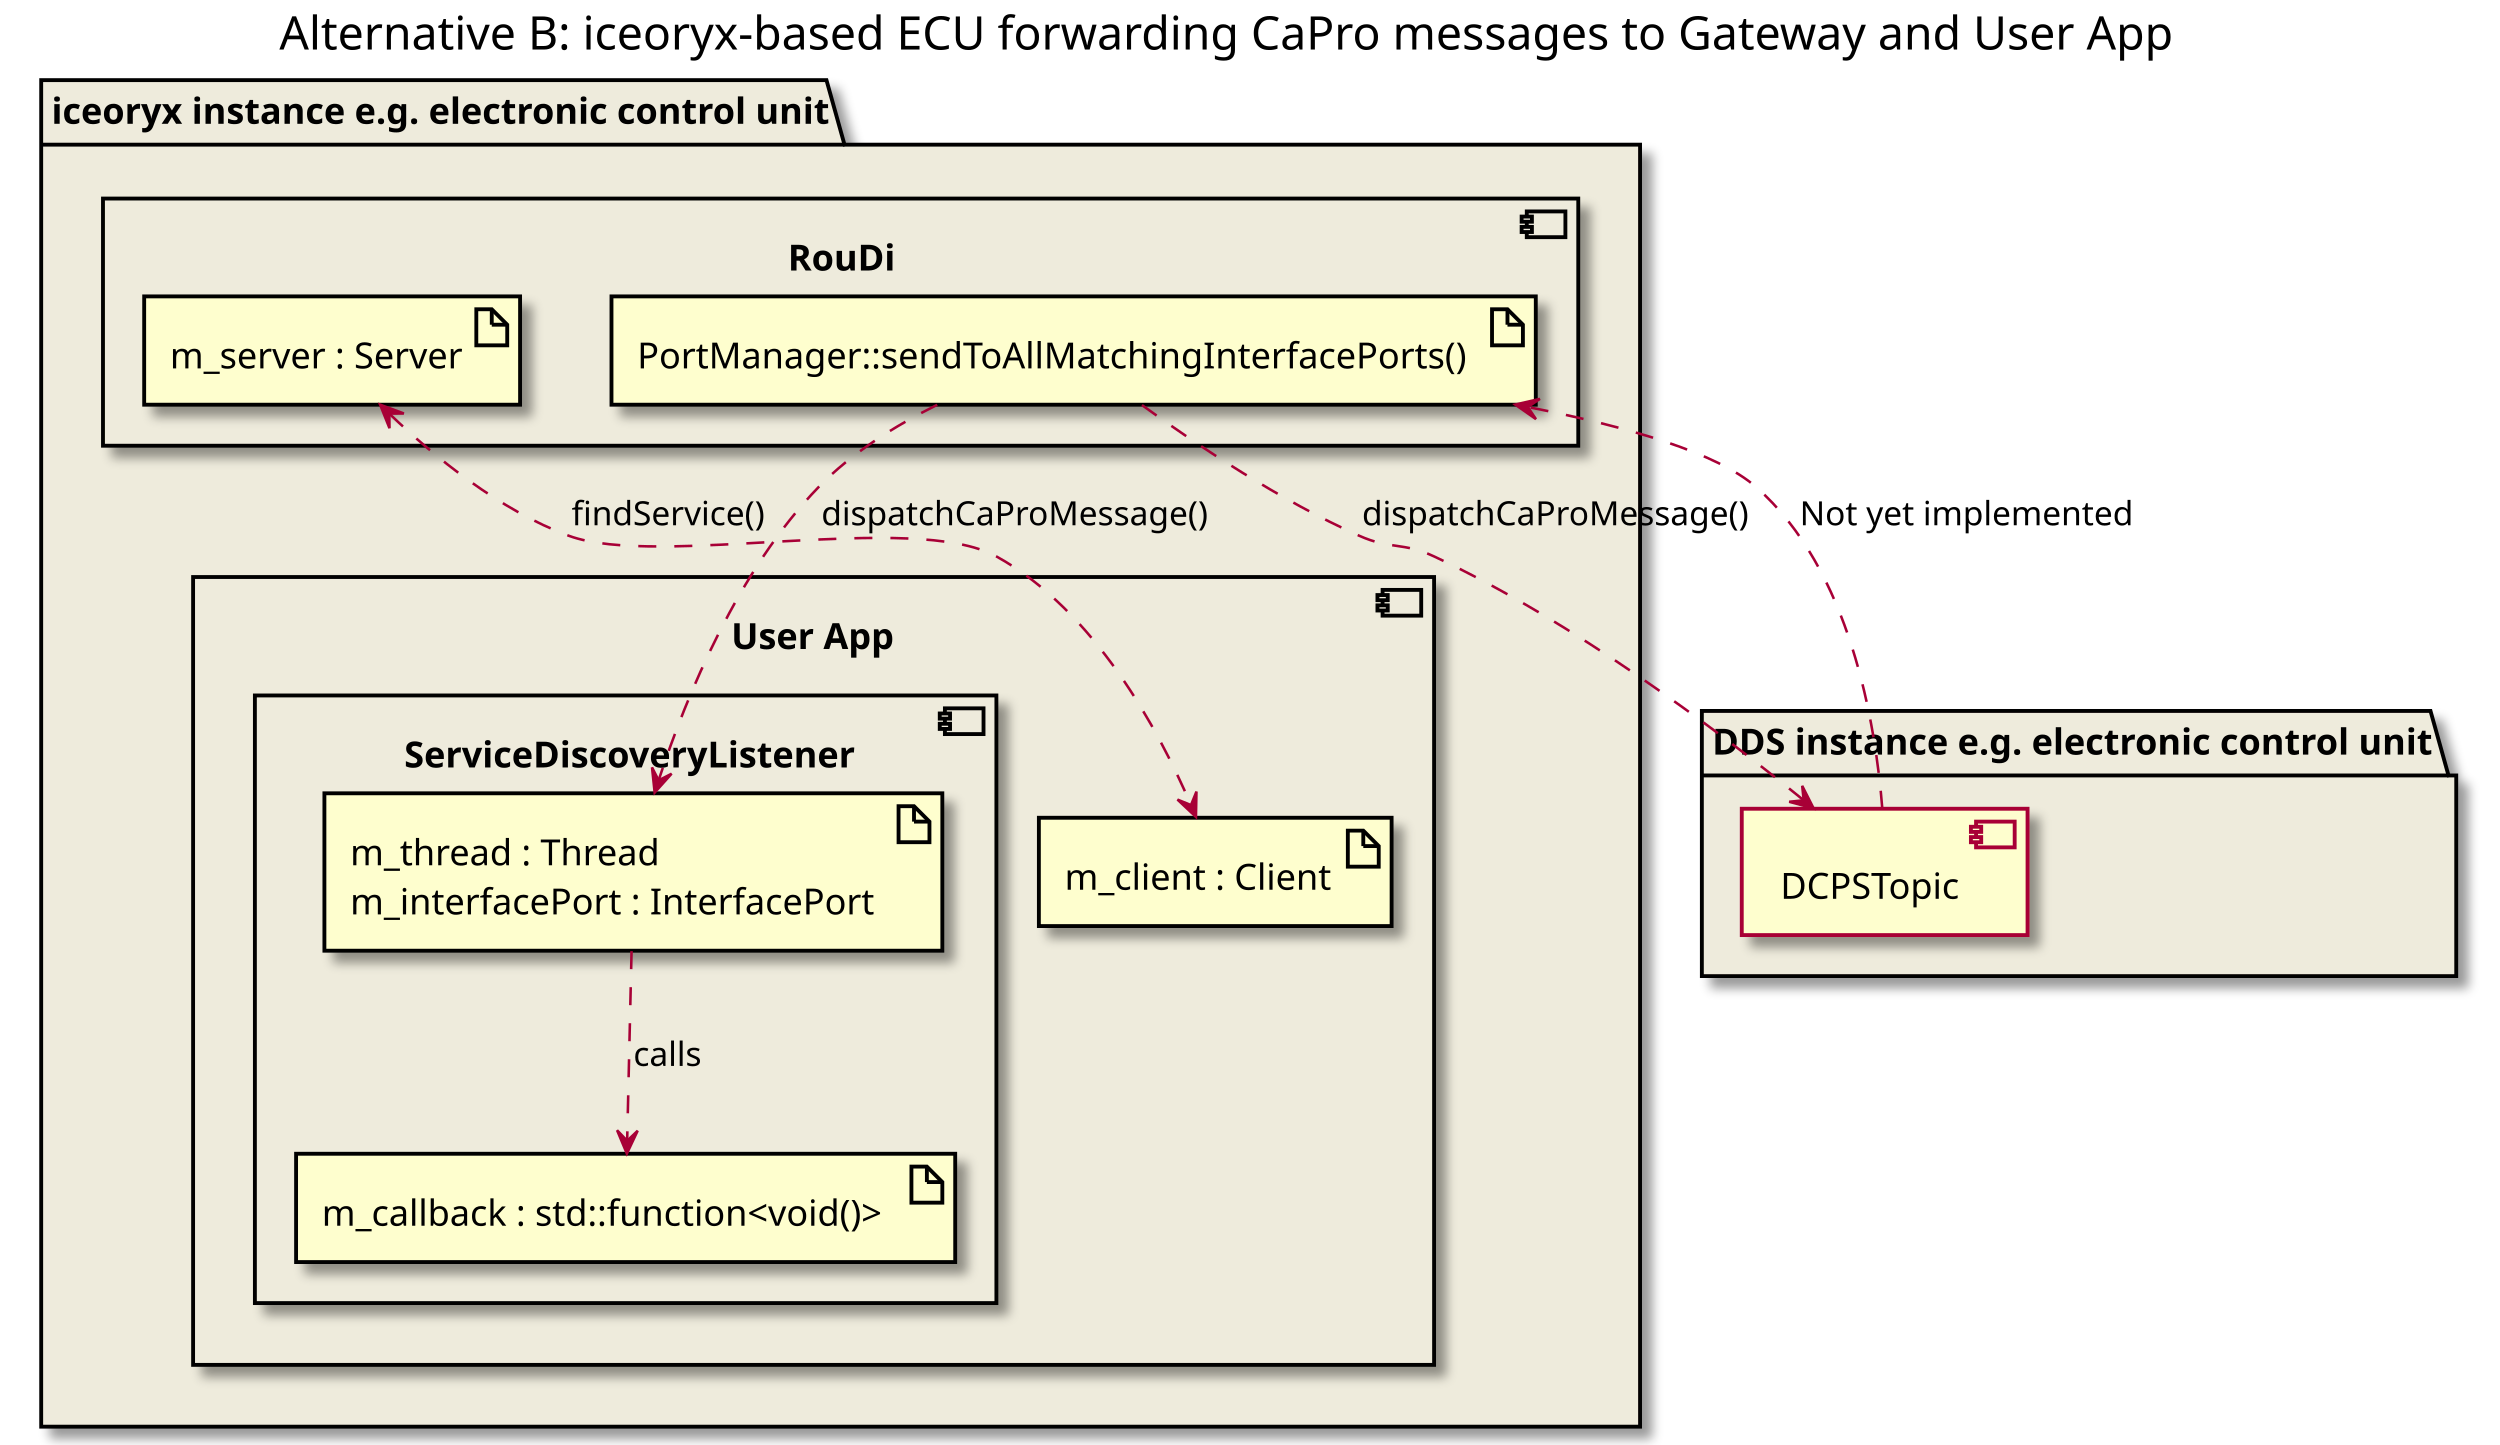
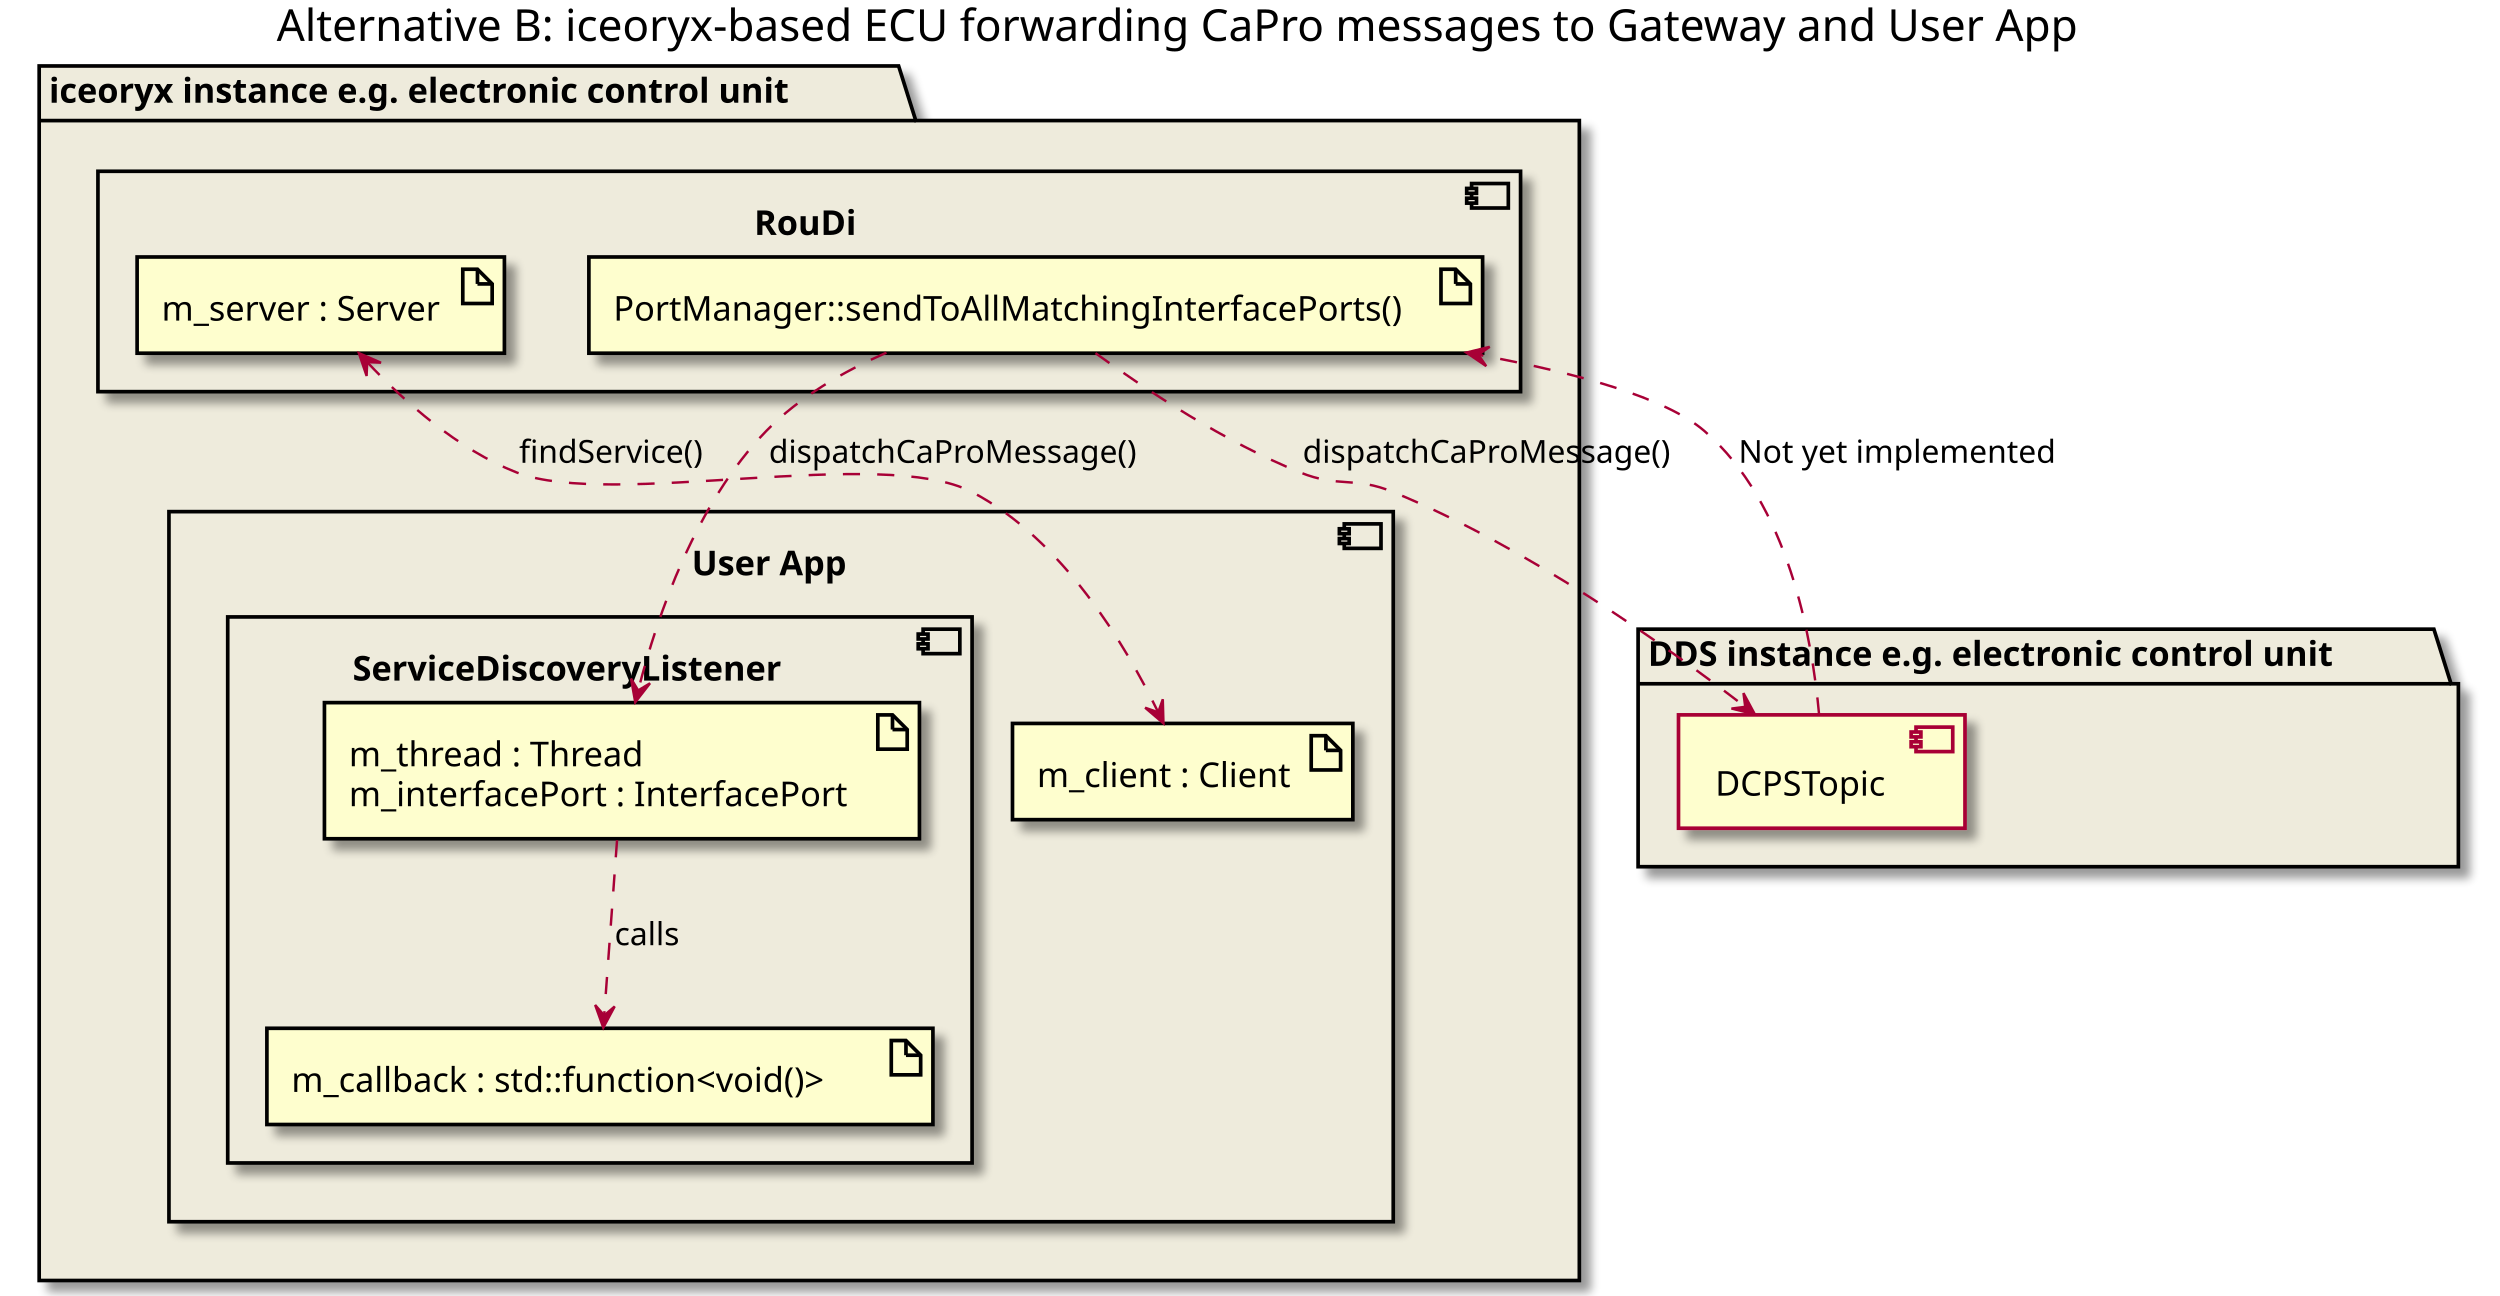
- <svg xmlns="http://www.w3.org/2000/svg" contentScriptType="application/ecmascript" contentStyleType="text/css" height="561px" preserveAspectRatio="none" style="width:971px;height:561px;background:#EEEBDC;" version="1.1" viewBox="0 0 971 561" width="971px" zoomAndPan="magnify">
+ <svg xmlns="http://www.w3.org/2000/svg" contentScriptType="application/ecmascript" contentStyleType="text/css" height="529px" preserveAspectRatio="none" style="width:1021px;height:529px;background:#EEEBDC;" version="1.1" viewBox="0 0 1021 529" width="1021px" zoomAndPan="magnify">
  <defs>
    <filter height="300%" id="f1x1akxmtm2wjw" width="300%" x="-1" y="-1">
      <feGaussianBlur result="blurOut" stdDeviation="2.0" />
      <feColorMatrix in="blurOut" result="blurOut2" type="matrix" values="0 0 0 0 0 0 0 0 0 0 0 0 0 0 0 0 0 0 .4 0" />
      <feOffset dx="4.0" dy="4.0" in="blurOut2" result="blurOut3" />
      <feBlend in="SourceGraphic" in2="blurOut3" mode="normal" />
    </filter>
  </defs>
  <g>
-     <text fill="#000000" font-family="sans-serif" font-size="18" lengthAdjust="spacing" textLength="741" x="108.5" y="19.242">Alternative B: iceoryx-based ECU forwarding CaPro messages to Gateway and User App</text>
-     <polygon fill="#EEEBDC" filter="url(#f1x1akxmtm2wjw)" points="16,31.118,321,31.118,328,56.186,637,56.186,637,554.118,16,554.118,16,31.118" style="stroke:#000000;stroke-width:1.5;" />
-     <line style="stroke:#000000;stroke-width:1.5;" x1="16" x2="328" y1="56.186" y2="56.186" />
-     <text fill="#000000" font-family="sans-serif" font-size="14" font-weight="bold" lengthAdjust="spacing" textLength="299" x="20" y="48.084">iceoryx instance e.g. electronic control unit</text>
-     <rect fill="#EEEBDC" filter="url(#f1x1akxmtm2wjw)" height="96" style="stroke:#000000;stroke-width:1.5;" width="573" x="40" y="77.118" />
-     <rect fill="#EEEBDC" height="10" style="stroke:#000000;stroke-width:1.5;" width="15" x="593" y="82.118" />
-     <rect fill="#EEEBDC" height="2" style="stroke:#000000;stroke-width:1.5;" width="4" x="591" y="84.118" />
-     <rect fill="#EEEBDC" height="2" style="stroke:#000000;stroke-width:1.5;" width="4" x="591" y="88.118" />
-     <text fill="#000000" font-family="sans-serif" font-size="14" font-weight="bold" lengthAdjust="spacing" textLength="41" x="306" y="105.084">RouDi</text>
-     <rect fill="#EEEBDC" filter="url(#f1x1akxmtm2wjw)" height="306" style="stroke:#000000;stroke-width:1.5;" width="482" x="75" y="224.118" />
-     <rect fill="#EEEBDC" height="10" style="stroke:#000000;stroke-width:1.5;" width="15" x="537" y="229.118" />
-     <rect fill="#EEEBDC" height="2" style="stroke:#000000;stroke-width:1.5;" width="4" x="535" y="231.118" />
-     <rect fill="#EEEBDC" height="2" style="stroke:#000000;stroke-width:1.5;" width="4" x="535" y="235.118" />
-     <text fill="#000000" font-family="sans-serif" font-size="14" font-weight="bold" lengthAdjust="spacing" textLength="64" x="284" y="252.084">User App</text>
-     <rect fill="#EEEBDC" filter="url(#f1x1akxmtm2wjw)" height="236" style="stroke:#000000;stroke-width:1.5;" width="288" x="99" y="270.118" />
-     <rect fill="#EEEBDC" height="10" style="stroke:#000000;stroke-width:1.5;" width="15" x="367" y="275.118" />
-     <rect fill="#EEEBDC" height="2" style="stroke:#000000;stroke-width:1.5;" width="4" x="365" y="277.118" />
-     <rect fill="#EEEBDC" height="2" style="stroke:#000000;stroke-width:1.5;" width="4" x="365" y="281.118" />
-     <text fill="#000000" font-family="sans-serif" font-size="14" font-weight="bold" lengthAdjust="spacing" textLength="172" x="157" y="298.084">ServiceDiscoveryListener</text>
-     <polygon fill="#EEEBDC" filter="url(#f1x1akxmtm2wjw)" points="661,276.118,944,276.118,951,301.186,954,301.186,954,379.118,661,379.118,661,276.118" style="stroke:#000000;stroke-width:1.5;" />
-     <line style="stroke:#000000;stroke-width:1.5;" x1="661" x2="951" y1="301.186" y2="301.186" />
-     <text fill="#000000" font-family="sans-serif" font-size="14" font-weight="bold" lengthAdjust="spacing" textLength="277" x="665" y="293.084">DDS instance e.g. electronic control unit</text>
-     <rect fill="#FEFECE" filter="url(#f1x1akxmtm2wjw)" height="42.068" style="stroke:#000000;stroke-width:1.5;" width="359" x="237.5" y="115.118" />
-     <polygon fill="#FEFECE" points="579.5,120.118,579.5,134.118,591.5,134.118,591.5,126.118,585.5,120.118,579.5,120.118" style="stroke:#000000;stroke-width:1.5;" />
-     <line style="stroke:#000000;stroke-width:1.5;" x1="585.5" x2="585.5" y1="120.118" y2="126.118" />
-     <line style="stroke:#000000;stroke-width:1.5;" x1="591.5" x2="585.5" y1="126.118" y2="126.118" />
-     <text fill="#000000" font-family="sans-serif" font-size="14" lengthAdjust="spacing" textLength="329" x="247.5" y="143.084">PortManager::sendToAllMatchingInterfacePorts()</text>
-     <rect fill="#FEFECE" filter="url(#f1x1akxmtm2wjw)" height="42.068" style="stroke:#000000;stroke-width:1.5;" width="146" x="56" y="115.118" />
-     <polygon fill="#FEFECE" points="185,120.118,185,134.118,197,134.118,197,126.118,191,120.118,185,120.118" style="stroke:#000000;stroke-width:1.5;" />
-     <line style="stroke:#000000;stroke-width:1.5;" x1="191" x2="191" y1="120.118" y2="126.118" />
-     <line style="stroke:#000000;stroke-width:1.5;" x1="197" x2="191" y1="126.118" y2="126.118" />
-     <text fill="#000000" font-family="sans-serif" font-size="14" lengthAdjust="spacing" textLength="116" x="66" y="143.084">m_server : Server</text>
-     <rect fill="#FEFECE" filter="url(#f1x1akxmtm2wjw)" height="42.068" style="stroke:#000000;stroke-width:1.5;" width="137" x="403.5" y="317.618" />
-     <polygon fill="#FEFECE" points="523.5,322.618,523.5,336.618,535.5,336.618,535.5,328.618,529.5,322.618,523.5,322.618" style="stroke:#000000;stroke-width:1.5;" />
-     <line style="stroke:#000000;stroke-width:1.5;" x1="529.5" x2="529.5" y1="322.618" y2="328.618" />
-     <line style="stroke:#000000;stroke-width:1.5;" x1="535.5" x2="529.5" y1="328.618" y2="328.618" />
-     <text fill="#000000" font-family="sans-serif" font-size="14" lengthAdjust="spacing" textLength="107" x="413.5" y="345.584">m_client : Client</text>
-     <rect fill="#FEFECE" filter="url(#f1x1akxmtm2wjw)" height="61.136" style="stroke:#000000;stroke-width:1.5;" width="240" x="126" y="308.118" />
-     <polygon fill="#FEFECE" points="349,313.118,349,327.118,361,327.118,361,319.118,355,313.118,349,313.118" style="stroke:#000000;stroke-width:1.5;" />
-     <line style="stroke:#000000;stroke-width:1.5;" x1="355" x2="355" y1="313.118" y2="319.118" />
-     <line style="stroke:#000000;stroke-width:1.5;" x1="361" x2="355" y1="319.118" y2="319.118" />
-     <text fill="#000000" font-family="sans-serif" font-size="14" lengthAdjust="spacing" textLength="128" x="136" y="336.084">m_thread  : Thread</text>
-     <text fill="#000000" font-family="sans-serif" font-size="14" lengthAdjust="spacing" textLength="210" x="136" y="355.152">m_interfacePort  : InterfacePort</text>
-     <rect fill="#FEFECE" filter="url(#f1x1akxmtm2wjw)" height="42.068" style="stroke:#000000;stroke-width:1.5;" width="256" x="115" y="448.118" />
-     <polygon fill="#FEFECE" points="354,453.118,354,467.118,366,467.118,366,459.118,360,453.118,354,453.118" style="stroke:#000000;stroke-width:1.5;" />
-     <line style="stroke:#000000;stroke-width:1.5;" x1="360" x2="360" y1="453.118" y2="459.118" />
-     <line style="stroke:#000000;stroke-width:1.5;" x1="366" x2="360" y1="459.118" y2="459.118" />
-     <text fill="#000000" font-family="sans-serif" font-size="14" lengthAdjust="spacing" textLength="226" x="125" y="476.084">m_callback  : std::function&lt;void()&gt;</text>
-     <rect fill="#FEFECE" filter="url(#f1x1akxmtm2wjw)" height="49.068" style="stroke:#A80036;stroke-width:1.5;" width="111" x="676.5" y="314.118" />
-     <rect fill="#FEFECE" height="10" style="stroke:#A80036;stroke-width:1.5;" width="15" x="767.5" y="319.118" />
-     <rect fill="#FEFECE" height="2" style="stroke:#A80036;stroke-width:1.5;" width="4" x="765.5" y="321.118" />
-     <rect fill="#FEFECE" height="2" style="stroke:#A80036;stroke-width:1.5;" width="4" x="765.5" y="325.118" />
-     <text fill="#000000" font-family="sans-serif" font-size="14" lengthAdjust="spacing" textLength="71" x="691.5" y="349.084">DCPSTopic</text>
-     <path d="M443.53,157.328 C465.24,173.058 497.28,194.438 528,208.118 C540.21,213.558 544.89,210.448 557,216.118 C611.23,241.518 666.87,283.398 700.44,310.738 " fill="none" id="discoveryLoop-to-DCPSTopic" style="stroke:#A80036;stroke-width:1.0;stroke-dasharray:7.0,7.0;" />
-     <polygon fill="#A80036" points="704.42,313.998,699.973,305.21,700.545,310.838,694.917,311.41,704.42,313.998" style="stroke:#A80036;stroke-width:1.0;" />
-     <text fill="#000000" font-family="sans-serif" font-size="13" lengthAdjust="spacing" textLength="148" x="529" y="204.015">dispatchCaProMessage()</text>
-     <path d="M731.09,314.108 C728.47,281.038 718.61,221.218 682,189.118 C667.03,175.988 632.82,165.848 593.79,158.158 " fill="none" id="DCPSTopic-to-discoveryLoop" style="stroke:#A80036;stroke-width:1.0;stroke-dasharray:7.0,7.0;" />
-     <polygon fill="#A80036" points="588.5,157.138,596.569,162.785,593.408,158.094,598.099,154.932,588.5,157.138" style="stroke:#A80036;stroke-width:1.0;" />
-     <text fill="#000000" font-family="sans-serif" font-size="13" lengthAdjust="spacing" textLength="128" x="699" y="204.015">Not yet implemented</text>
-     <path d="M364.01,157.228 C347.77,165.288 330.83,175.868 318,189.118 C286.69,221.458 266.69,270.028 255.92,302.728 " fill="none" id="discoveryLoop-to-serviceDiscoveryThread" style="stroke:#A80036;stroke-width:1.0;stroke-dasharray:7.0,7.0;" />
-     <polygon fill="#A80036" points="254.27,307.838,260.851,300.511,255.812,303.082,253.242,298.043,254.27,307.838" style="stroke:#A80036;stroke-width:1.0;" />
-     <text fill="#000000" font-family="sans-serif" font-size="13" lengthAdjust="spacing" textLength="148" x="319" y="204.015">dispatchCaProMessage()</text>
-     <path d="M151.4,160.848 C168.66,177.388 194.07,198.208 221,208.118 C255.66,220.878 354.66,198.278 387,216.118 C425.14,237.168 450,283.468 462.47,312.448 " fill="none" id="server-client" style="stroke:#A80036;stroke-width:1.0;stroke-dasharray:7.0,7.0;" />
-     <polygon fill="#A80036" points="464.51,317.298,464.704,307.451,462.57,312.69,457.331,310.555,464.51,317.298" style="stroke:#A80036;stroke-width:1.0;" />
-     <polygon fill="#A80036" points="147.63,157.168,151.277,166.317,151.208,160.66,156.865,160.591,147.63,157.168" style="stroke:#A80036;stroke-width:1.0;" />
-     <text fill="#000000" font-family="sans-serif" font-size="13" lengthAdjust="spacing" textLength="73" x="222" y="204.015">findService()</text>
-     <path d="M245.3,369.418 C244.78,391.708 244.08,421.828 243.59,442.918 " fill="none" id="serviceDiscoveryThread-to-callback" style="stroke:#A80036;stroke-width:1.0;stroke-dasharray:7.0,7.0;" />
-     <polygon fill="#A80036" points="243.47,448.078,247.675,439.172,243.585,443.079,239.677,438.988,243.47,448.078" style="stroke:#A80036;stroke-width:1.0;" />
-     <text fill="#000000" font-family="sans-serif" font-size="13" lengthAdjust="spacing" textLength="25" x="246" y="414.015">calls</text>
+     <text fill="#000000" font-family="sans-serif" font-size="18" lengthAdjust="spacing" textLength="782" x="113" y="16.708">Alternative B: iceoryx-based ECU forwarding CaPro messages to Gateway and User App</text>
+     <polygon fill="#EEEBDC" filter="url(#f1x1akxmtm2wjw)" points="16,26.953,367,26.953,374,49.25,645,49.25,645,522.953,16,522.953,16,26.953" style="stroke:#000000;stroke-width:1.5;" />
+     <line style="stroke:#000000;stroke-width:1.5;" x1="16" x2="374" y1="49.25" y2="49.25" />
+     <text fill="#000000" font-family="sans-serif" font-size="14" font-weight="bold" lengthAdjust="spacing" textLength="345" x="20" y="41.948">iceoryx instance e.g. electronic control unit</text>
+     <rect fill="#EEEBDC" filter="url(#f1x1akxmtm2wjw)" height="90" style="stroke:#000000;stroke-width:1.5;" width="581" x="40" y="69.953" />
+     <rect fill="#EEEBDC" height="10" style="stroke:#000000;stroke-width:1.5;" width="15" x="601" y="74.953" />
+     <rect fill="#EEEBDC" height="2" style="stroke:#000000;stroke-width:1.5;" width="4" x="599" y="76.953" />
+     <rect fill="#EEEBDC" height="2" style="stroke:#000000;stroke-width:1.5;" width="4" x="599" y="80.953" />
+     <text fill="#000000" font-family="sans-serif" font-size="14" font-weight="bold" lengthAdjust="spacing" textLength="45" x="308" y="95.948">RouDi</text>
+     <rect fill="#EEEBDC" filter="url(#f1x1akxmtm2wjw)" height="290" style="stroke:#000000;stroke-width:1.5;" width="500" x="69" y="208.953" />
+     <rect fill="#EEEBDC" height="10" style="stroke:#000000;stroke-width:1.5;" width="15" x="549" y="213.953" />
+     <rect fill="#EEEBDC" height="2" style="stroke:#000000;stroke-width:1.5;" width="4" x="547" y="215.953" />
+     <rect fill="#EEEBDC" height="2" style="stroke:#000000;stroke-width:1.5;" width="4" x="547" y="219.953" />
+     <text fill="#000000" font-family="sans-serif" font-size="14" font-weight="bold" lengthAdjust="spacing" textLength="73" x="282.5" y="234.948">User App</text>
+     <rect fill="#EEEBDC" filter="url(#f1x1akxmtm2wjw)" height="223" style="stroke:#000000;stroke-width:1.5;" width="304" x="93" y="251.953" />
+     <rect fill="#EEEBDC" height="10" style="stroke:#000000;stroke-width:1.5;" width="15" x="377" y="256.953" />
+     <rect fill="#EEEBDC" height="2" style="stroke:#000000;stroke-width:1.5;" width="4" x="375" y="258.953" />
+     <rect fill="#EEEBDC" height="2" style="stroke:#000000;stroke-width:1.5;" width="4" x="375" y="262.953" />
+     <text fill="#000000" font-family="sans-serif" font-size="14" font-weight="bold" lengthAdjust="spacing" textLength="202" x="144" y="277.948">ServiceDiscoveryListener</text>
+     <polygon fill="#EEEBDC" filter="url(#f1x1akxmtm2wjw)" points="669,256.953,994,256.953,1001,279.25,1004,279.25,1004,353.953,669,353.953,669,256.953" style="stroke:#000000;stroke-width:1.5;" />
+     <line style="stroke:#000000;stroke-width:1.5;" x1="669" x2="1001" y1="279.25" y2="279.25" />
+     <text fill="#000000" font-family="sans-serif" font-size="14" font-weight="bold" lengthAdjust="spacing" textLength="319" x="673" y="271.948">DDS instance e.g. electronic control unit</text>
+     <rect fill="#FEFECE" filter="url(#f1x1akxmtm2wjw)" height="39.297" style="stroke:#000000;stroke-width:1.5;" width="365" x="240.5" y="104.953" />
+     <polygon fill="#FEFECE" points="588.5,109.953,588.5,123.953,600.5,123.953,600.5,115.953,594.5,109.953,588.5,109.953" style="stroke:#000000;stroke-width:1.5;" />
+     <line style="stroke:#000000;stroke-width:1.5;" x1="594.5" x2="594.5" y1="109.953" y2="115.953" />
+     <line style="stroke:#000000;stroke-width:1.5;" x1="600.5" x2="594.5" y1="115.953" y2="115.953" />
+     <text fill="#000000" font-family="sans-serif" font-size="14" lengthAdjust="spacing" textLength="335" x="250.5" y="130.948">PortManager::sendToAllMatchingInterfacePorts()</text>
+     <rect fill="#FEFECE" filter="url(#f1x1akxmtm2wjw)" height="39.297" style="stroke:#000000;stroke-width:1.5;" width="150" x="56" y="104.953" />
+     <polygon fill="#FEFECE" points="189,109.953,189,123.953,201,123.953,201,115.953,195,109.953,189,109.953" style="stroke:#000000;stroke-width:1.5;" />
+     <line style="stroke:#000000;stroke-width:1.5;" x1="195" x2="195" y1="109.953" y2="115.953" />
+     <line style="stroke:#000000;stroke-width:1.5;" x1="201" x2="195" y1="115.953" y2="115.953" />
+     <text fill="#000000" font-family="sans-serif" font-size="14" lengthAdjust="spacing" textLength="120" x="66" y="130.948">m_server : Server</text>
+     <rect fill="#FEFECE" filter="url(#f1x1akxmtm2wjw)" height="39.297" style="stroke:#000000;stroke-width:1.5;" width="139" x="413.5" y="295.453" />
+     <polygon fill="#FEFECE" points="535.5,300.453,535.5,314.453,547.5,314.453,547.5,306.453,541.5,300.453,535.5,300.453" style="stroke:#000000;stroke-width:1.5;" />
+     <line style="stroke:#000000;stroke-width:1.5;" x1="541.5" x2="541.5" y1="300.453" y2="306.453" />
+     <line style="stroke:#000000;stroke-width:1.5;" x1="547.5" x2="541.5" y1="306.453" y2="306.453" />
+     <text fill="#000000" font-family="sans-serif" font-size="14" lengthAdjust="spacing" textLength="109" x="423.5" y="321.448">m_client : Client</text>
+     <rect fill="#FEFECE" filter="url(#f1x1akxmtm2wjw)" height="55.594" style="stroke:#000000;stroke-width:1.5;" width="243" x="132.5" y="286.953" />
+     <polygon fill="#FEFECE" points="358.5,291.953,358.5,305.953,370.5,305.953,370.5,297.953,364.5,291.953,358.5,291.953" style="stroke:#000000;stroke-width:1.5;" />
+     <line style="stroke:#000000;stroke-width:1.5;" x1="364.5" x2="364.5" y1="291.953" y2="297.953" />
+     <line style="stroke:#000000;stroke-width:1.5;" x1="370.5" x2="364.5" y1="297.953" y2="297.953" />
+     <text fill="#000000" font-family="sans-serif" font-size="14" lengthAdjust="spacing" textLength="131" x="142.5" y="312.948">m_thread  : Thread</text>
+     <text fill="#000000" font-family="sans-serif" font-size="14" lengthAdjust="spacing" textLength="213" x="142.5" y="329.245">m_interfacePort  : InterfacePort</text>
+     <rect fill="#FEFECE" filter="url(#f1x1akxmtm2wjw)" height="39.297" style="stroke:#000000;stroke-width:1.5;" width="272" x="109" y="419.953" />
+     <polygon fill="#FEFECE" points="364,424.953,364,438.953,376,438.953,376,430.953,370,424.953,364,424.953" style="stroke:#000000;stroke-width:1.5;" />
+     <line style="stroke:#000000;stroke-width:1.5;" x1="370" x2="370" y1="424.953" y2="430.953" />
+     <line style="stroke:#000000;stroke-width:1.5;" x1="376" x2="370" y1="430.953" y2="430.953" />
+     <text fill="#000000" font-family="sans-serif" font-size="14" lengthAdjust="spacing" textLength="242" x="119" y="445.948">m_callback  : std::function&lt;void()&gt;</text>
+     <rect fill="#FEFECE" filter="url(#f1x1akxmtm2wjw)" height="46.297" style="stroke:#A80036;stroke-width:1.5;" width="117" x="685.5" y="291.953" />
+     <rect fill="#FEFECE" height="10" style="stroke:#A80036;stroke-width:1.5;" width="15" x="782.5" y="296.953" />
+     <rect fill="#FEFECE" height="2" style="stroke:#A80036;stroke-width:1.5;" width="4" x="780.5" y="298.953" />
+     <rect fill="#FEFECE" height="2" style="stroke:#A80036;stroke-width:1.5;" width="4" x="780.5" y="302.953" />
+     <text fill="#000000" font-family="sans-serif" font-size="14" lengthAdjust="spacing" textLength="77" x="700.5" y="324.948">DCPSTopic</text>
+     <path d="M447.39,144.213 C468.45,159.513 500.24,180.553 531,192.953 C547.01,199.403 553.04,194.383 569,200.953 C623.31,223.303 679.14,262.773 712.71,288.643 " fill="none" id="discoveryLoop-to-DCPSTopic" style="stroke:#A80036;stroke-width:1.0;stroke-dasharray:7.0,7.0;" />
+     <polygon fill="#A80036" points="716.69,291.733,712.033,283.055,712.74,288.667,707.128,289.375,716.69,291.733" style="stroke:#A80036;stroke-width:1.0;" />
+     <text fill="#000000" font-family="sans-serif" font-size="13" lengthAdjust="spacing" textLength="159" x="532" y="189.02">dispatchCaProMessage()</text>
+     <path d="M742.91,291.783 C740.14,260.903 730.35,205.453 696,175.953 C680.32,162.493 644.5,152.373 603.81,144.883 " fill="none" id="DCPSTopic-to-discoveryLoop" style="stroke:#A80036;stroke-width:1.0;stroke-dasharray:7.0,7.0;" />
+     <polygon fill="#A80036" points="598.82,143.983,606.968,149.516,603.741,144.87,608.387,141.643,598.82,143.983" style="stroke:#A80036;stroke-width:1.0;" />
+     <text fill="#000000" font-family="sans-serif" font-size="13" lengthAdjust="spacing" textLength="136" x="710" y="189.02">Not yet implemented</text>
+     <path d="M362.02,144.023 C344.49,151.683 326.49,162.103 313,175.953 C284.3,205.423 268.56,251.023 260.71,281.653 " fill="none" id="discoveryLoop-to-serviceDiscoveryThread" style="stroke:#A80036;stroke-width:1.0;stroke-dasharray:7.0,7.0;" />
+     <polygon fill="#A80036" points="259.43,286.813,265.477,279.039,260.633,281.96,257.712,277.115,259.43,286.813" style="stroke:#A80036;stroke-width:1.0;" />
+     <text fill="#000000" font-family="sans-serif" font-size="13" lengthAdjust="spacing" textLength="159" x="314" y="189.02">dispatchCaProMessage()</text>
+     <path d="M150.17,148.123 C164.98,163.843 186.96,183.573 211,192.953 C249.54,207.983 360.33,181.793 397,200.953 C434.02,220.303 459.71,263.543 472.85,290.573 " fill="none" id="server-client" style="stroke:#A80036;stroke-width:1.0;stroke-dasharray:7.0,7.0;" />
+     <polygon fill="#A80036" points="475.16,295.423,474.889,285.578,473.004,290.912,467.671,289.027,475.16,295.423" style="stroke:#A80036;stroke-width:1.0;" />
+     <polygon fill="#A80036" points="146.56,144.213,149.721,153.541,149.95,147.889,155.602,148.118,146.56,144.213" style="stroke:#A80036;stroke-width:1.0;" />
+     <text fill="#000000" font-family="sans-serif" font-size="13" lengthAdjust="spacing" textLength="80" x="212" y="189.02">findService()</text>
+     <path d="M252,343.143 C250.43,364.583 248.25,394.193 246.75,414.693 " fill="none" id="serviceDiscoveryThread-to-callback" style="stroke:#A80036;stroke-width:1.0;stroke-dasharray:7.0,7.0;" />
+     <polygon fill="#A80036" points="246.38,419.703,251.038,411.025,246.751,414.717,243.06,410.431,246.38,419.703" style="stroke:#A80036;stroke-width:1.0;" />
+     <text fill="#000000" font-family="sans-serif" font-size="13" lengthAdjust="spacing" textLength="28" x="251" y="386.02">calls</text>
  </g>
</svg>
